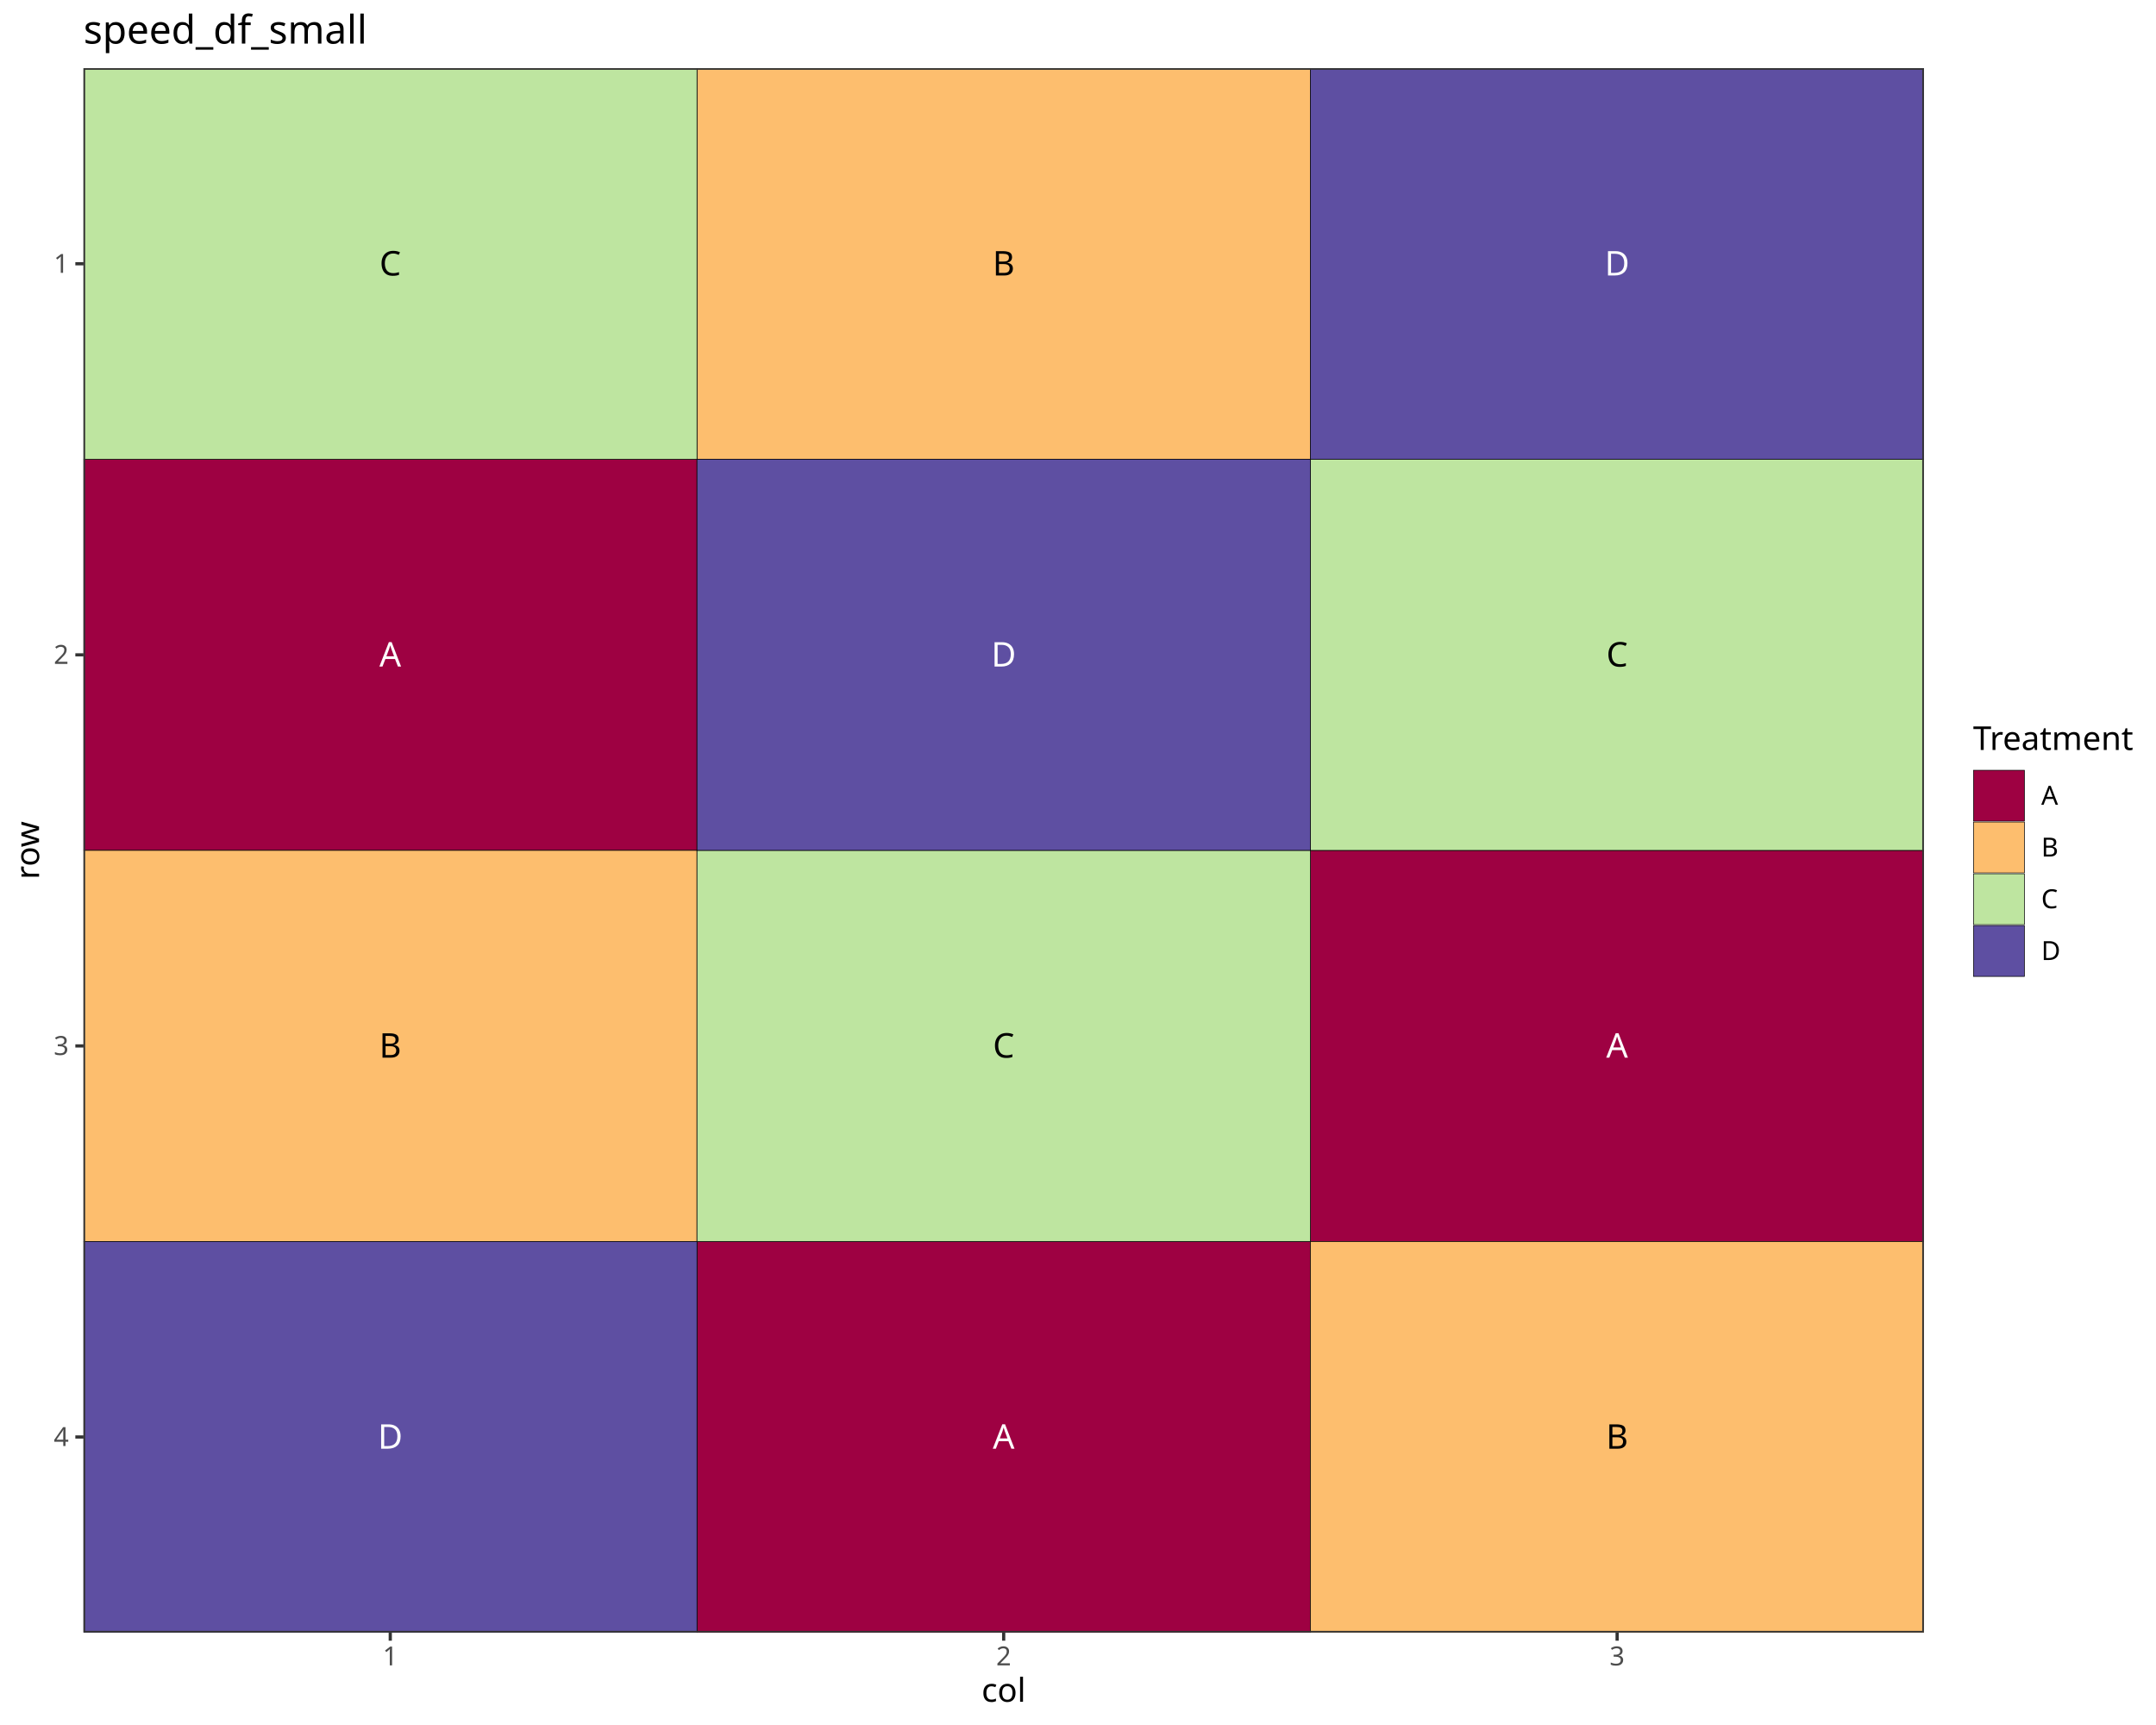
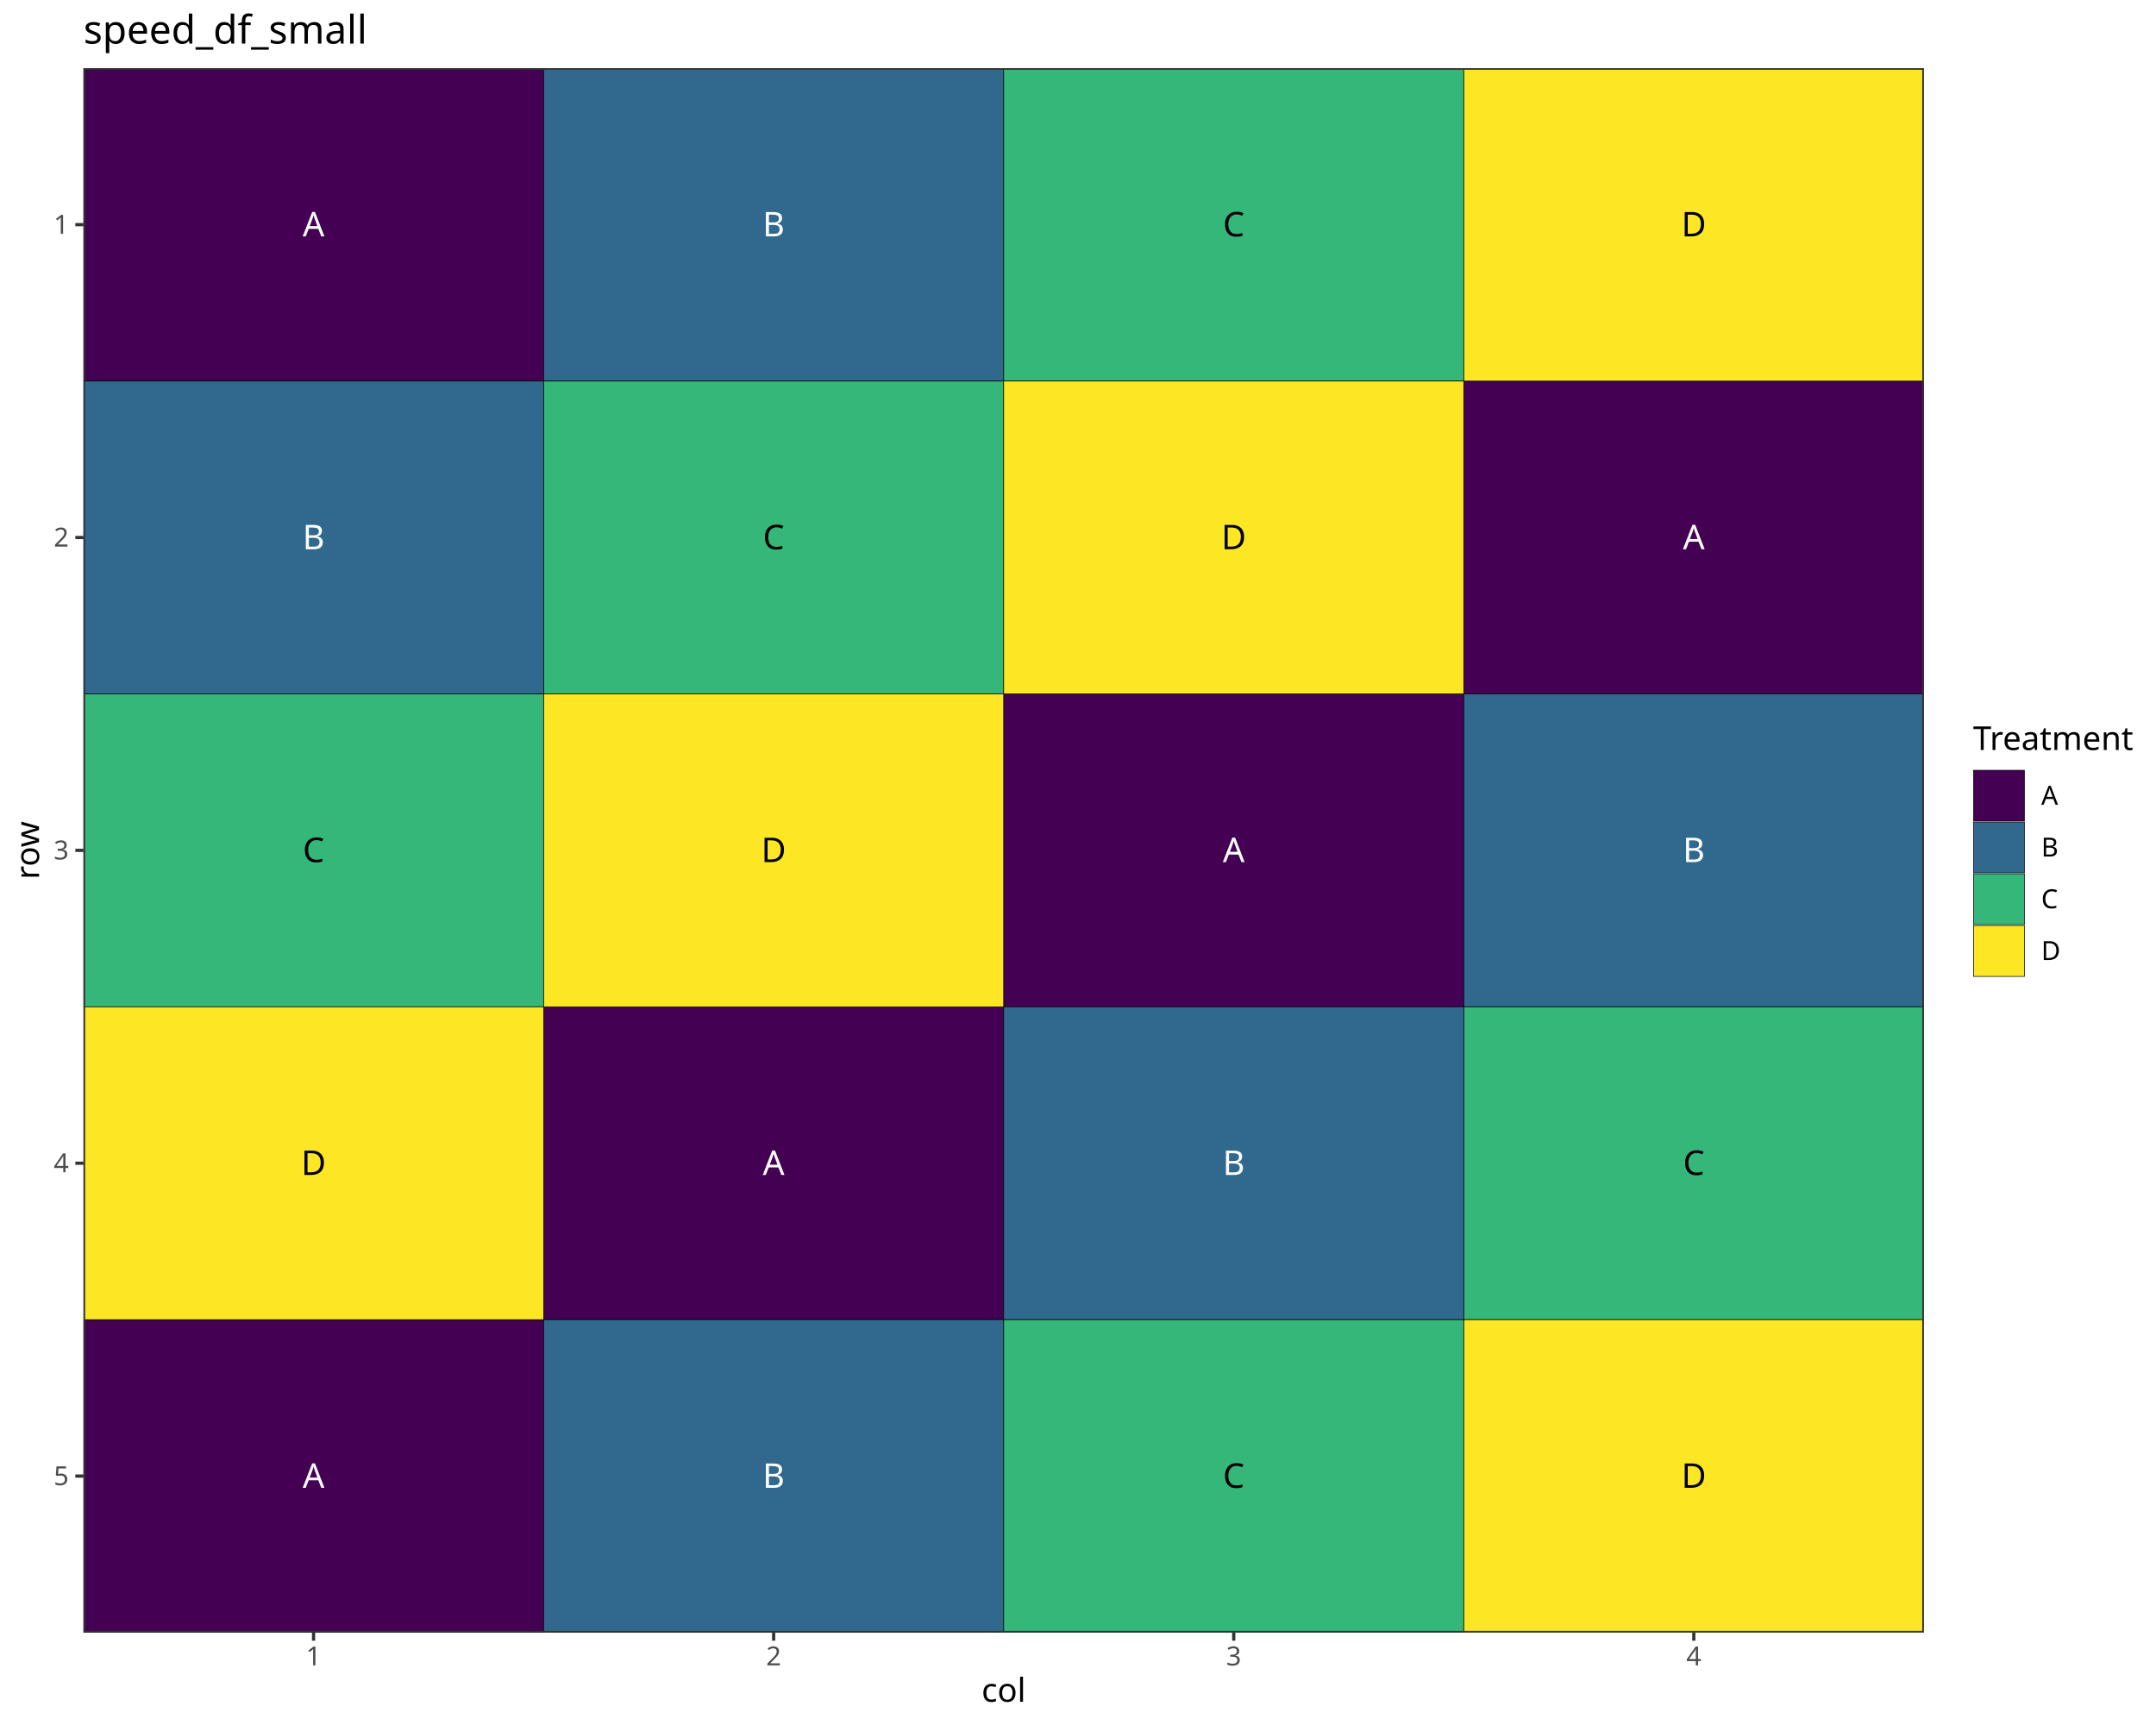
<svg xmlns="http://www.w3.org/2000/svg" class="svglite" data-engine-version="2.0" width="720.00pt" height="576.00pt" viewBox="0 0 720.00 576.00">
  <defs>
    <style type="text/css">
    .svglite line, .svglite polyline, .svglite polygon, .svglite path, .svglite rect, .svglite circle {
      fill: none;
      stroke: #000000;
      stroke-linecap: round;
      stroke-linejoin: round;
      stroke-miterlimit: 10.00;
    }
  </style>
  </defs>
  <rect width="100%" height="100%" style="stroke: none; fill: #FFFFFF;" />
  <defs>
    <clipPath id="cpMC4wMHw3MjAuMDB8MC4wMHw1NzYuMDA=">
      <rect x="0.00" y="0.00" width="720.00" height="576.00" />
    </clipPath>
  </defs>
  <g clip-path="url(#cpMC4wMHw3MjAuMDB8MC4wMHw1NzYuMDA=)">
    <rect x="-0" y="0.00" width="720.00" height="576.00" style="stroke-width: 1.07; stroke: #FFFFFF; fill: #FFFFFF;" />
  </g>
  <defs>
    <clipPath id="cpMjcuOTB8NjQyLjQ3fDIyLjc4fDU0NS4xMQ==">
      <rect x="27.90" y="22.78" width="614.57" height="522.33" />
    </clipPath>
  </defs>
  <g clip-path="url(#cpMjcuOTB8NjQyLjQ3fDIyLjc4fDU0NS4xMQ==)">
    <rect x="27.90" y="22.78" width="614.57" height="522.33" style="stroke-width: 1.07; stroke: none; fill: #FFFFFF;" />
    <polyline points="27.90,22.78 642.47,22.78 " style="stroke-width: 0.53; stroke: #EBEBEB; stroke-linecap: butt;" />
-     <polyline points="27.90,153.37 642.47,153.37 " style="stroke-width: 0.53; stroke: #EBEBEB; stroke-linecap: butt;" />
-     <polyline points="27.90,283.95 642.47,283.95 " style="stroke-width: 0.53; stroke: #EBEBEB; stroke-linecap: butt;" />
-     <polyline points="27.90,414.53 642.47,414.53 " style="stroke-width: 0.53; stroke: #EBEBEB; stroke-linecap: butt;" />
+     <polyline points="27.90,127.25 642.47,127.25 " style="stroke-width: 0.53; stroke: #EBEBEB; stroke-linecap: butt;" />
+     <polyline points="27.90,231.72 642.47,231.72 " style="stroke-width: 0.53; stroke: #EBEBEB; stroke-linecap: butt;" />
+     <polyline points="27.90,336.18 642.47,336.18 " style="stroke-width: 0.53; stroke: #EBEBEB; stroke-linecap: butt;" />
+     <polyline points="27.90,440.65 642.47,440.65 " style="stroke-width: 0.53; stroke: #EBEBEB; stroke-linecap: butt;" />
    <polyline points="27.90,545.11 642.47,545.11 " style="stroke-width: 0.53; stroke: #EBEBEB; stroke-linecap: butt;" />
    <polyline points="27.90,545.11 27.90,22.78 " style="stroke-width: 0.53; stroke: #EBEBEB; stroke-linecap: butt;" />
-     <polyline points="232.76,545.11 232.76,22.78 " style="stroke-width: 0.53; stroke: #EBEBEB; stroke-linecap: butt;" />
-     <polyline points="437.61,545.11 437.61,22.78 " style="stroke-width: 0.53; stroke: #EBEBEB; stroke-linecap: butt;" />
+     <polyline points="181.54,545.11 181.54,22.78 " style="stroke-width: 0.53; stroke: #EBEBEB; stroke-linecap: butt;" />
+     <polyline points="335.18,545.11 335.18,22.78 " style="stroke-width: 0.53; stroke: #EBEBEB; stroke-linecap: butt;" />
+     <polyline points="488.83,545.11 488.83,22.78 " style="stroke-width: 0.53; stroke: #EBEBEB; stroke-linecap: butt;" />
    <polyline points="642.47,545.11 642.47,22.78 " style="stroke-width: 0.53; stroke: #EBEBEB; stroke-linecap: butt;" />
-     <polyline points="27.90,88.07 642.47,88.07 " style="stroke-width: 1.07; stroke: #EBEBEB; stroke-linecap: butt;" />
-     <polyline points="27.90,218.66 642.47,218.66 " style="stroke-width: 1.07; stroke: #EBEBEB; stroke-linecap: butt;" />
-     <polyline points="27.90,349.24 642.47,349.24 " style="stroke-width: 1.07; stroke: #EBEBEB; stroke-linecap: butt;" />
-     <polyline points="27.90,479.82 642.47,479.82 " style="stroke-width: 1.07; stroke: #EBEBEB; stroke-linecap: butt;" />
-     <polyline points="130.33,545.11 130.33,22.78 " style="stroke-width: 1.07; stroke: #EBEBEB; stroke-linecap: butt;" />
-     <polyline points="335.18,545.11 335.18,22.78 " style="stroke-width: 1.07; stroke: #EBEBEB; stroke-linecap: butt;" />
-     <polyline points="540.04,545.11 540.04,22.78 " style="stroke-width: 1.07; stroke: #EBEBEB; stroke-linecap: butt;" />
-     <rect x="437.61" y="283.95" width="204.86" height="130.58" style="stroke-width: 0.21; stroke-linecap: butt; stroke-linejoin: miter; fill: #9E0142;" />
-     <rect x="232.76" y="414.53" width="204.86" height="130.58" style="stroke-width: 0.21; stroke-linecap: butt; stroke-linejoin: miter; fill: #9E0142;" />
-     <rect x="27.90" y="153.37" width="204.86" height="130.58" style="stroke-width: 0.21; stroke-linecap: butt; stroke-linejoin: miter; fill: #9E0142;" />
-     <rect x="27.90" y="283.95" width="204.86" height="130.58" style="stroke-width: 0.21; stroke-linecap: butt; stroke-linejoin: miter; fill: #FDBE6E;" />
-     <rect x="232.76" y="22.78" width="204.86" height="130.58" style="stroke-width: 0.21; stroke-linecap: butt; stroke-linejoin: miter; fill: #FDBE6E;" />
-     <rect x="437.61" y="414.53" width="204.86" height="130.58" style="stroke-width: 0.21; stroke-linecap: butt; stroke-linejoin: miter; fill: #FDBE6E;" />
-     <rect x="27.90" y="22.78" width="204.86" height="130.58" style="stroke-width: 0.21; stroke-linecap: butt; stroke-linejoin: miter; fill: #BEE5A0;" />
-     <rect x="437.61" y="153.37" width="204.86" height="130.58" style="stroke-width: 0.21; stroke-linecap: butt; stroke-linejoin: miter; fill: #BEE5A0;" />
-     <rect x="232.76" y="283.95" width="204.86" height="130.58" style="stroke-width: 0.21; stroke-linecap: butt; stroke-linejoin: miter; fill: #BEE5A0;" />
-     <rect x="232.76" y="153.37" width="204.86" height="130.58" style="stroke-width: 0.21; stroke-linecap: butt; stroke-linejoin: miter; fill: #5E4FA2;" />
-     <rect x="437.61" y="22.78" width="204.86" height="130.58" style="stroke-width: 0.21; stroke-linecap: butt; stroke-linejoin: miter; fill: #5E4FA2;" />
-     <rect x="27.90" y="414.53" width="204.86" height="130.58" style="stroke-width: 0.21; stroke-linecap: butt; stroke-linejoin: miter; fill: #5E4FA2;" />
-     <text x="540.04" y="353.16" text-anchor="middle" style="font-size: 11.38px; fill: #FFFFFF; font-family: sans;" textLength="7.59px" lengthAdjust="spacingAndGlyphs">A</text>
-     <text x="335.18" y="483.74" text-anchor="middle" style="font-size: 11.38px; fill: #FFFFFF; font-family: sans;" textLength="7.59px" lengthAdjust="spacingAndGlyphs">A</text>
-     <text x="130.33" y="222.57" text-anchor="middle" style="font-size: 11.38px; fill: #FFFFFF; font-family: sans;" textLength="7.59px" lengthAdjust="spacingAndGlyphs">A</text>
-     <text x="130.33" y="353.16" text-anchor="middle" style="font-size: 11.38px; font-family: sans;" textLength="7.59px" lengthAdjust="spacingAndGlyphs">B</text>
-     <text x="335.18" y="91.99" text-anchor="middle" style="font-size: 11.38px; font-family: sans;" textLength="7.59px" lengthAdjust="spacingAndGlyphs">B</text>
-     <text x="540.04" y="483.74" text-anchor="middle" style="font-size: 11.38px; font-family: sans;" textLength="7.59px" lengthAdjust="spacingAndGlyphs">B</text>
-     <text x="130.33" y="91.99" text-anchor="middle" style="font-size: 11.38px; font-family: sans;" textLength="8.22px" lengthAdjust="spacingAndGlyphs">C</text>
-     <text x="540.04" y="222.57" text-anchor="middle" style="font-size: 11.38px; font-family: sans;" textLength="8.22px" lengthAdjust="spacingAndGlyphs">C</text>
-     <text x="335.18" y="353.16" text-anchor="middle" style="font-size: 11.38px; font-family: sans;" textLength="8.22px" lengthAdjust="spacingAndGlyphs">C</text>
-     <text x="335.18" y="222.57" text-anchor="middle" style="font-size: 11.38px; fill: #FFFFFF; font-family: sans;" textLength="8.22px" lengthAdjust="spacingAndGlyphs">D</text>
-     <text x="540.04" y="91.99" text-anchor="middle" style="font-size: 11.38px; fill: #FFFFFF; font-family: sans;" textLength="8.22px" lengthAdjust="spacingAndGlyphs">D</text>
-     <text x="130.33" y="483.74" text-anchor="middle" style="font-size: 11.38px; fill: #FFFFFF; font-family: sans;" textLength="8.22px" lengthAdjust="spacingAndGlyphs">D</text>
+     <polyline points="27.90,75.02 642.47,75.02 " style="stroke-width: 1.07; stroke: #EBEBEB; stroke-linecap: butt;" />
+     <polyline points="27.90,179.48 642.47,179.48 " style="stroke-width: 1.07; stroke: #EBEBEB; stroke-linecap: butt;" />
+     <polyline points="27.90,283.95 642.47,283.95 " style="stroke-width: 1.07; stroke: #EBEBEB; stroke-linecap: butt;" />
+     <polyline points="27.90,388.41 642.47,388.41 " style="stroke-width: 1.07; stroke: #EBEBEB; stroke-linecap: butt;" />
+     <polyline points="27.90,492.88 642.47,492.88 " style="stroke-width: 1.07; stroke: #EBEBEB; stroke-linecap: butt;" />
+     <polyline points="104.72,545.11 104.72,22.78 " style="stroke-width: 1.07; stroke: #EBEBEB; stroke-linecap: butt;" />
+     <polyline points="258.36,545.11 258.36,22.78 " style="stroke-width: 1.07; stroke: #EBEBEB; stroke-linecap: butt;" />
+     <polyline points="412.01,545.11 412.01,22.78 " style="stroke-width: 1.07; stroke: #EBEBEB; stroke-linecap: butt;" />
+     <polyline points="565.65,545.11 565.65,22.78 " style="stroke-width: 1.07; stroke: #EBEBEB; stroke-linecap: butt;" />
+     <rect x="27.90" y="22.78" width="153.64" height="104.47" style="stroke-width: 0.21; stroke-linecap: butt; stroke-linejoin: miter; fill: #440154;" />
+     <rect x="27.90" y="440.65" width="153.64" height="104.47" style="stroke-width: 0.21; stroke-linecap: butt; stroke-linejoin: miter; fill: #440154;" />
+     <rect x="181.54" y="336.18" width="153.64" height="104.47" style="stroke-width: 0.21; stroke-linecap: butt; stroke-linejoin: miter; fill: #440154;" />
+     <rect x="335.18" y="231.72" width="153.64" height="104.47" style="stroke-width: 0.21; stroke-linecap: butt; stroke-linejoin: miter; fill: #440154;" />
+     <rect x="488.83" y="127.25" width="153.64" height="104.47" style="stroke-width: 0.21; stroke-linecap: butt; stroke-linejoin: miter; fill: #440154;" />
+     <rect x="27.90" y="127.25" width="153.64" height="104.47" style="stroke-width: 0.21; stroke-linecap: butt; stroke-linejoin: miter; fill: #31688E;" />
+     <rect x="181.54" y="22.78" width="153.64" height="104.47" style="stroke-width: 0.21; stroke-linecap: butt; stroke-linejoin: miter; fill: #31688E;" />
+     <rect x="181.54" y="440.65" width="153.64" height="104.47" style="stroke-width: 0.21; stroke-linecap: butt; stroke-linejoin: miter; fill: #31688E;" />
+     <rect x="335.18" y="336.18" width="153.64" height="104.47" style="stroke-width: 0.21; stroke-linecap: butt; stroke-linejoin: miter; fill: #31688E;" />
+     <rect x="488.83" y="231.72" width="153.64" height="104.47" style="stroke-width: 0.21; stroke-linecap: butt; stroke-linejoin: miter; fill: #31688E;" />
+     <rect x="27.90" y="231.72" width="153.64" height="104.47" style="stroke-width: 0.21; stroke-linecap: butt; stroke-linejoin: miter; fill: #35B779;" />
+     <rect x="181.54" y="127.25" width="153.64" height="104.47" style="stroke-width: 0.21; stroke-linecap: butt; stroke-linejoin: miter; fill: #35B779;" />
+     <rect x="335.18" y="22.78" width="153.64" height="104.47" style="stroke-width: 0.21; stroke-linecap: butt; stroke-linejoin: miter; fill: #35B779;" />
+     <rect x="335.18" y="440.65" width="153.64" height="104.47" style="stroke-width: 0.21; stroke-linecap: butt; stroke-linejoin: miter; fill: #35B779;" />
+     <rect x="488.83" y="336.18" width="153.64" height="104.47" style="stroke-width: 0.21; stroke-linecap: butt; stroke-linejoin: miter; fill: #35B779;" />
+     <rect x="27.90" y="336.18" width="153.64" height="104.47" style="stroke-width: 0.21; stroke-linecap: butt; stroke-linejoin: miter; fill: #FDE725;" />
+     <rect x="181.54" y="231.72" width="153.64" height="104.47" style="stroke-width: 0.21; stroke-linecap: butt; stroke-linejoin: miter; fill: #FDE725;" />
+     <rect x="335.18" y="127.25" width="153.64" height="104.47" style="stroke-width: 0.21; stroke-linecap: butt; stroke-linejoin: miter; fill: #FDE725;" />
+     <rect x="488.83" y="22.78" width="153.64" height="104.47" style="stroke-width: 0.21; stroke-linecap: butt; stroke-linejoin: miter; fill: #FDE725;" />
+     <rect x="488.83" y="440.65" width="153.64" height="104.47" style="stroke-width: 0.21; stroke-linecap: butt; stroke-linejoin: miter; fill: #FDE725;" />
+     <text x="104.72" y="78.93" text-anchor="middle" style="font-size: 11.38px; fill: #FFFFFF; font-family: sans;" textLength="7.59px" lengthAdjust="spacingAndGlyphs">A</text>
+     <text x="104.72" y="496.80" text-anchor="middle" style="font-size: 11.38px; fill: #FFFFFF; font-family: sans;" textLength="7.59px" lengthAdjust="spacingAndGlyphs">A</text>
+     <text x="258.36" y="392.33" text-anchor="middle" style="font-size: 11.38px; fill: #FFFFFF; font-family: sans;" textLength="7.59px" lengthAdjust="spacingAndGlyphs">A</text>
+     <text x="412.01" y="287.86" text-anchor="middle" style="font-size: 11.38px; fill: #FFFFFF; font-family: sans;" textLength="7.59px" lengthAdjust="spacingAndGlyphs">A</text>
+     <text x="565.65" y="183.40" text-anchor="middle" style="font-size: 11.38px; fill: #FFFFFF; font-family: sans;" textLength="7.59px" lengthAdjust="spacingAndGlyphs">A</text>
+     <text x="104.72" y="183.40" text-anchor="middle" style="font-size: 11.38px; fill: #FFFFFF; font-family: sans;" textLength="7.59px" lengthAdjust="spacingAndGlyphs">B</text>
+     <text x="258.36" y="78.93" text-anchor="middle" style="font-size: 11.38px; fill: #FFFFFF; font-family: sans;" textLength="7.59px" lengthAdjust="spacingAndGlyphs">B</text>
+     <text x="258.36" y="496.80" text-anchor="middle" style="font-size: 11.38px; fill: #FFFFFF; font-family: sans;" textLength="7.59px" lengthAdjust="spacingAndGlyphs">B</text>
+     <text x="412.01" y="392.33" text-anchor="middle" style="font-size: 11.38px; fill: #FFFFFF; font-family: sans;" textLength="7.59px" lengthAdjust="spacingAndGlyphs">B</text>
+     <text x="565.65" y="287.86" text-anchor="middle" style="font-size: 11.38px; fill: #FFFFFF; font-family: sans;" textLength="7.59px" lengthAdjust="spacingAndGlyphs">B</text>
+     <text x="104.72" y="287.86" text-anchor="middle" style="font-size: 11.38px; font-family: sans;" textLength="8.22px" lengthAdjust="spacingAndGlyphs">C</text>
+     <text x="258.36" y="183.40" text-anchor="middle" style="font-size: 11.38px; font-family: sans;" textLength="8.22px" lengthAdjust="spacingAndGlyphs">C</text>
+     <text x="412.01" y="78.93" text-anchor="middle" style="font-size: 11.38px; font-family: sans;" textLength="8.22px" lengthAdjust="spacingAndGlyphs">C</text>
+     <text x="412.01" y="496.80" text-anchor="middle" style="font-size: 11.38px; font-family: sans;" textLength="8.22px" lengthAdjust="spacingAndGlyphs">C</text>
+     <text x="565.65" y="392.33" text-anchor="middle" style="font-size: 11.38px; font-family: sans;" textLength="8.22px" lengthAdjust="spacingAndGlyphs">C</text>
+     <text x="104.72" y="392.33" text-anchor="middle" style="font-size: 11.38px; font-family: sans;" textLength="8.22px" lengthAdjust="spacingAndGlyphs">D</text>
+     <text x="258.36" y="287.86" text-anchor="middle" style="font-size: 11.38px; font-family: sans;" textLength="8.22px" lengthAdjust="spacingAndGlyphs">D</text>
+     <text x="412.01" y="183.40" text-anchor="middle" style="font-size: 11.38px; font-family: sans;" textLength="8.22px" lengthAdjust="spacingAndGlyphs">D</text>
+     <text x="565.65" y="78.93" text-anchor="middle" style="font-size: 11.38px; font-family: sans;" textLength="8.22px" lengthAdjust="spacingAndGlyphs">D</text>
+     <text x="565.65" y="496.80" text-anchor="middle" style="font-size: 11.38px; font-family: sans;" textLength="8.22px" lengthAdjust="spacingAndGlyphs">D</text>
    <rect x="27.90" y="22.78" width="614.57" height="522.33" style="stroke-width: 1.07; stroke: #333333;" />
  </g>
  <g clip-path="url(#cpMC4wMHw3MjAuMDB8MC4wMHw1NzYuMDA=)">
-     <text x="22.97" y="91.10" text-anchor="end" style="font-size: 8.80px; fill: #4D4D4D; font-family: sans;" textLength="4.89px" lengthAdjust="spacingAndGlyphs">1</text>
-     <text x="22.97" y="221.68" text-anchor="end" style="font-size: 8.80px; fill: #4D4D4D; font-family: sans;" textLength="4.89px" lengthAdjust="spacingAndGlyphs">2</text>
-     <text x="22.97" y="352.27" text-anchor="end" style="font-size: 8.80px; fill: #4D4D4D; font-family: sans;" textLength="4.89px" lengthAdjust="spacingAndGlyphs">3</text>
-     <text x="22.97" y="482.85" text-anchor="end" style="font-size: 8.80px; fill: #4D4D4D; font-family: sans;" textLength="4.89px" lengthAdjust="spacingAndGlyphs">4</text>
-     <polyline points="25.16,88.07 27.90,88.07 " style="stroke-width: 1.07; stroke: #333333; stroke-linecap: butt;" />
-     <polyline points="25.16,218.66 27.90,218.66 " style="stroke-width: 1.07; stroke: #333333; stroke-linecap: butt;" />
-     <polyline points="25.16,349.24 27.90,349.24 " style="stroke-width: 1.07; stroke: #333333; stroke-linecap: butt;" />
-     <polyline points="25.16,479.82 27.90,479.82 " style="stroke-width: 1.07; stroke: #333333; stroke-linecap: butt;" />
-     <polyline points="130.33,547.85 130.33,545.11 " style="stroke-width: 1.07; stroke: #333333; stroke-linecap: butt;" />
-     <polyline points="335.18,547.85 335.18,545.11 " style="stroke-width: 1.07; stroke: #333333; stroke-linecap: butt;" />
-     <polyline points="540.04,547.85 540.04,545.11 " style="stroke-width: 1.07; stroke: #333333; stroke-linecap: butt;" />
-     <text x="130.33" y="556.10" text-anchor="middle" style="font-size: 8.80px; fill: #4D4D4D; font-family: sans;" textLength="4.89px" lengthAdjust="spacingAndGlyphs">1</text>
-     <text x="335.18" y="556.10" text-anchor="middle" style="font-size: 8.80px; fill: #4D4D4D; font-family: sans;" textLength="4.89px" lengthAdjust="spacingAndGlyphs">2</text>
-     <text x="540.04" y="556.10" text-anchor="middle" style="font-size: 8.80px; fill: #4D4D4D; font-family: sans;" textLength="4.89px" lengthAdjust="spacingAndGlyphs">3</text>
+     <text x="22.97" y="78.04" text-anchor="end" style="font-size: 8.80px; fill: #4D4D4D; font-family: sans;" textLength="4.89px" lengthAdjust="spacingAndGlyphs">1</text>
+     <text x="22.97" y="182.51" text-anchor="end" style="font-size: 8.80px; fill: #4D4D4D; font-family: sans;" textLength="4.89px" lengthAdjust="spacingAndGlyphs">2</text>
+     <text x="22.97" y="286.98" text-anchor="end" style="font-size: 8.80px; fill: #4D4D4D; font-family: sans;" textLength="4.89px" lengthAdjust="spacingAndGlyphs">3</text>
+     <text x="22.97" y="391.44" text-anchor="end" style="font-size: 8.80px; fill: #4D4D4D; font-family: sans;" textLength="4.89px" lengthAdjust="spacingAndGlyphs">4</text>
+     <text x="22.97" y="495.91" text-anchor="end" style="font-size: 8.80px; fill: #4D4D4D; font-family: sans;" textLength="4.89px" lengthAdjust="spacingAndGlyphs">5</text>
+     <polyline points="25.16,75.02 27.90,75.02 " style="stroke-width: 1.07; stroke: #333333; stroke-linecap: butt;" />
+     <polyline points="25.16,179.48 27.90,179.48 " style="stroke-width: 1.07; stroke: #333333; stroke-linecap: butt;" />
+     <polyline points="25.16,283.95 27.90,283.95 " style="stroke-width: 1.07; stroke: #333333; stroke-linecap: butt;" />
+     <polyline points="25.16,388.41 27.90,388.41 " style="stroke-width: 1.07; stroke: #333333; stroke-linecap: butt;" />
+     <polyline points="25.16,492.88 27.90,492.88 " style="stroke-width: 1.07; stroke: #333333; stroke-linecap: butt;" />
+     <polyline points="104.72,547.85 104.72,545.11 " style="stroke-width: 1.07; stroke: #333333; stroke-linecap: butt;" />
+     <polyline points="258.36,547.85 258.36,545.11 " style="stroke-width: 1.07; stroke: #333333; stroke-linecap: butt;" />
+     <polyline points="412.01,547.85 412.01,545.11 " style="stroke-width: 1.07; stroke: #333333; stroke-linecap: butt;" />
+     <polyline points="565.65,547.85 565.65,545.11 " style="stroke-width: 1.07; stroke: #333333; stroke-linecap: butt;" />
+     <text x="104.72" y="556.10" text-anchor="middle" style="font-size: 8.80px; fill: #4D4D4D; font-family: sans;" textLength="4.89px" lengthAdjust="spacingAndGlyphs">1</text>
+     <text x="258.36" y="556.10" text-anchor="middle" style="font-size: 8.80px; fill: #4D4D4D; font-family: sans;" textLength="4.89px" lengthAdjust="spacingAndGlyphs">2</text>
+     <text x="412.01" y="556.10" text-anchor="middle" style="font-size: 8.80px; fill: #4D4D4D; font-family: sans;" textLength="4.89px" lengthAdjust="spacingAndGlyphs">3</text>
+     <text x="565.65" y="556.10" text-anchor="middle" style="font-size: 8.80px; fill: #4D4D4D; font-family: sans;" textLength="4.89px" lengthAdjust="spacingAndGlyphs">4</text>
    <text x="335.18" y="568.24" text-anchor="middle" style="font-size: 11.00px; font-family: sans;" textLength="14.06px" lengthAdjust="spacingAndGlyphs">col</text>
    <text transform="translate(13.05,283.95) rotate(-90)" text-anchor="middle" style="font-size: 11.00px; font-family: sans;" textLength="17.73px" lengthAdjust="spacingAndGlyphs">row</text>
    <rect x="653.43" y="236.24" width="61.09" height="95.41" style="stroke-width: 1.07; stroke: none; fill: #FFFFFF;" />
    <text x="658.91" y="250.43" style="font-size: 11.00px; font-family: sans;" textLength="50.13px" lengthAdjust="spacingAndGlyphs">Treatment</text>
    <rect x="658.91" y="257.05" width="17.28" height="17.28" style="stroke-width: 1.07; stroke: none; fill: #FFFFFF;" />
-     <rect x="659.05" y="257.20" width="17.00" height="17.00" style="stroke-width: 0.21; stroke-linecap: butt; stroke-linejoin: miter; fill: #9E0142;" />
+     <rect x="659.05" y="257.20" width="17.00" height="17.00" style="stroke-width: 0.21; stroke-linecap: butt; stroke-linejoin: miter; fill: #440154;" />
    <rect x="658.91" y="274.33" width="17.28" height="17.28" style="stroke-width: 1.07; stroke: none; fill: #FFFFFF;" />
-     <rect x="659.05" y="274.48" width="17.00" height="17.00" style="stroke-width: 0.21; stroke-linecap: butt; stroke-linejoin: miter; fill: #FDBE6E;" />
+     <rect x="659.05" y="274.48" width="17.00" height="17.00" style="stroke-width: 0.21; stroke-linecap: butt; stroke-linejoin: miter; fill: #31688E;" />
    <rect x="658.91" y="291.61" width="17.28" height="17.28" style="stroke-width: 1.07; stroke: none; fill: #FFFFFF;" />
-     <rect x="659.05" y="291.76" width="17.00" height="17.00" style="stroke-width: 0.21; stroke-linecap: butt; stroke-linejoin: miter; fill: #BEE5A0;" />
+     <rect x="659.05" y="291.76" width="17.00" height="17.00" style="stroke-width: 0.21; stroke-linecap: butt; stroke-linejoin: miter; fill: #35B779;" />
    <rect x="658.91" y="308.89" width="17.28" height="17.28" style="stroke-width: 1.07; stroke: none; fill: #FFFFFF;" />
-     <rect x="659.05" y="309.04" width="17.00" height="17.00" style="stroke-width: 0.21; stroke-linecap: butt; stroke-linejoin: miter; fill: #5E4FA2;" />
+     <rect x="659.05" y="309.04" width="17.00" height="17.00" style="stroke-width: 0.21; stroke-linecap: butt; stroke-linejoin: miter; fill: #FDE725;" />
    <text x="681.67" y="268.72" style="font-size: 8.80px; font-family: sans;" textLength="5.87px" lengthAdjust="spacingAndGlyphs">A</text>
    <text x="681.67" y="286.00" style="font-size: 8.80px; font-family: sans;" textLength="5.87px" lengthAdjust="spacingAndGlyphs">B</text>
    <text x="681.67" y="303.28" style="font-size: 8.80px; font-family: sans;" textLength="6.36px" lengthAdjust="spacingAndGlyphs">C</text>
    <text x="681.67" y="320.56" style="font-size: 8.80px; font-family: sans;" textLength="6.36px" lengthAdjust="spacingAndGlyphs">D</text>
    <text x="27.90" y="14.56" style="font-size: 13.20px; font-family: sans;" textLength="92.47px" lengthAdjust="spacingAndGlyphs">speed_df_small</text>
  </g>
</svg>
